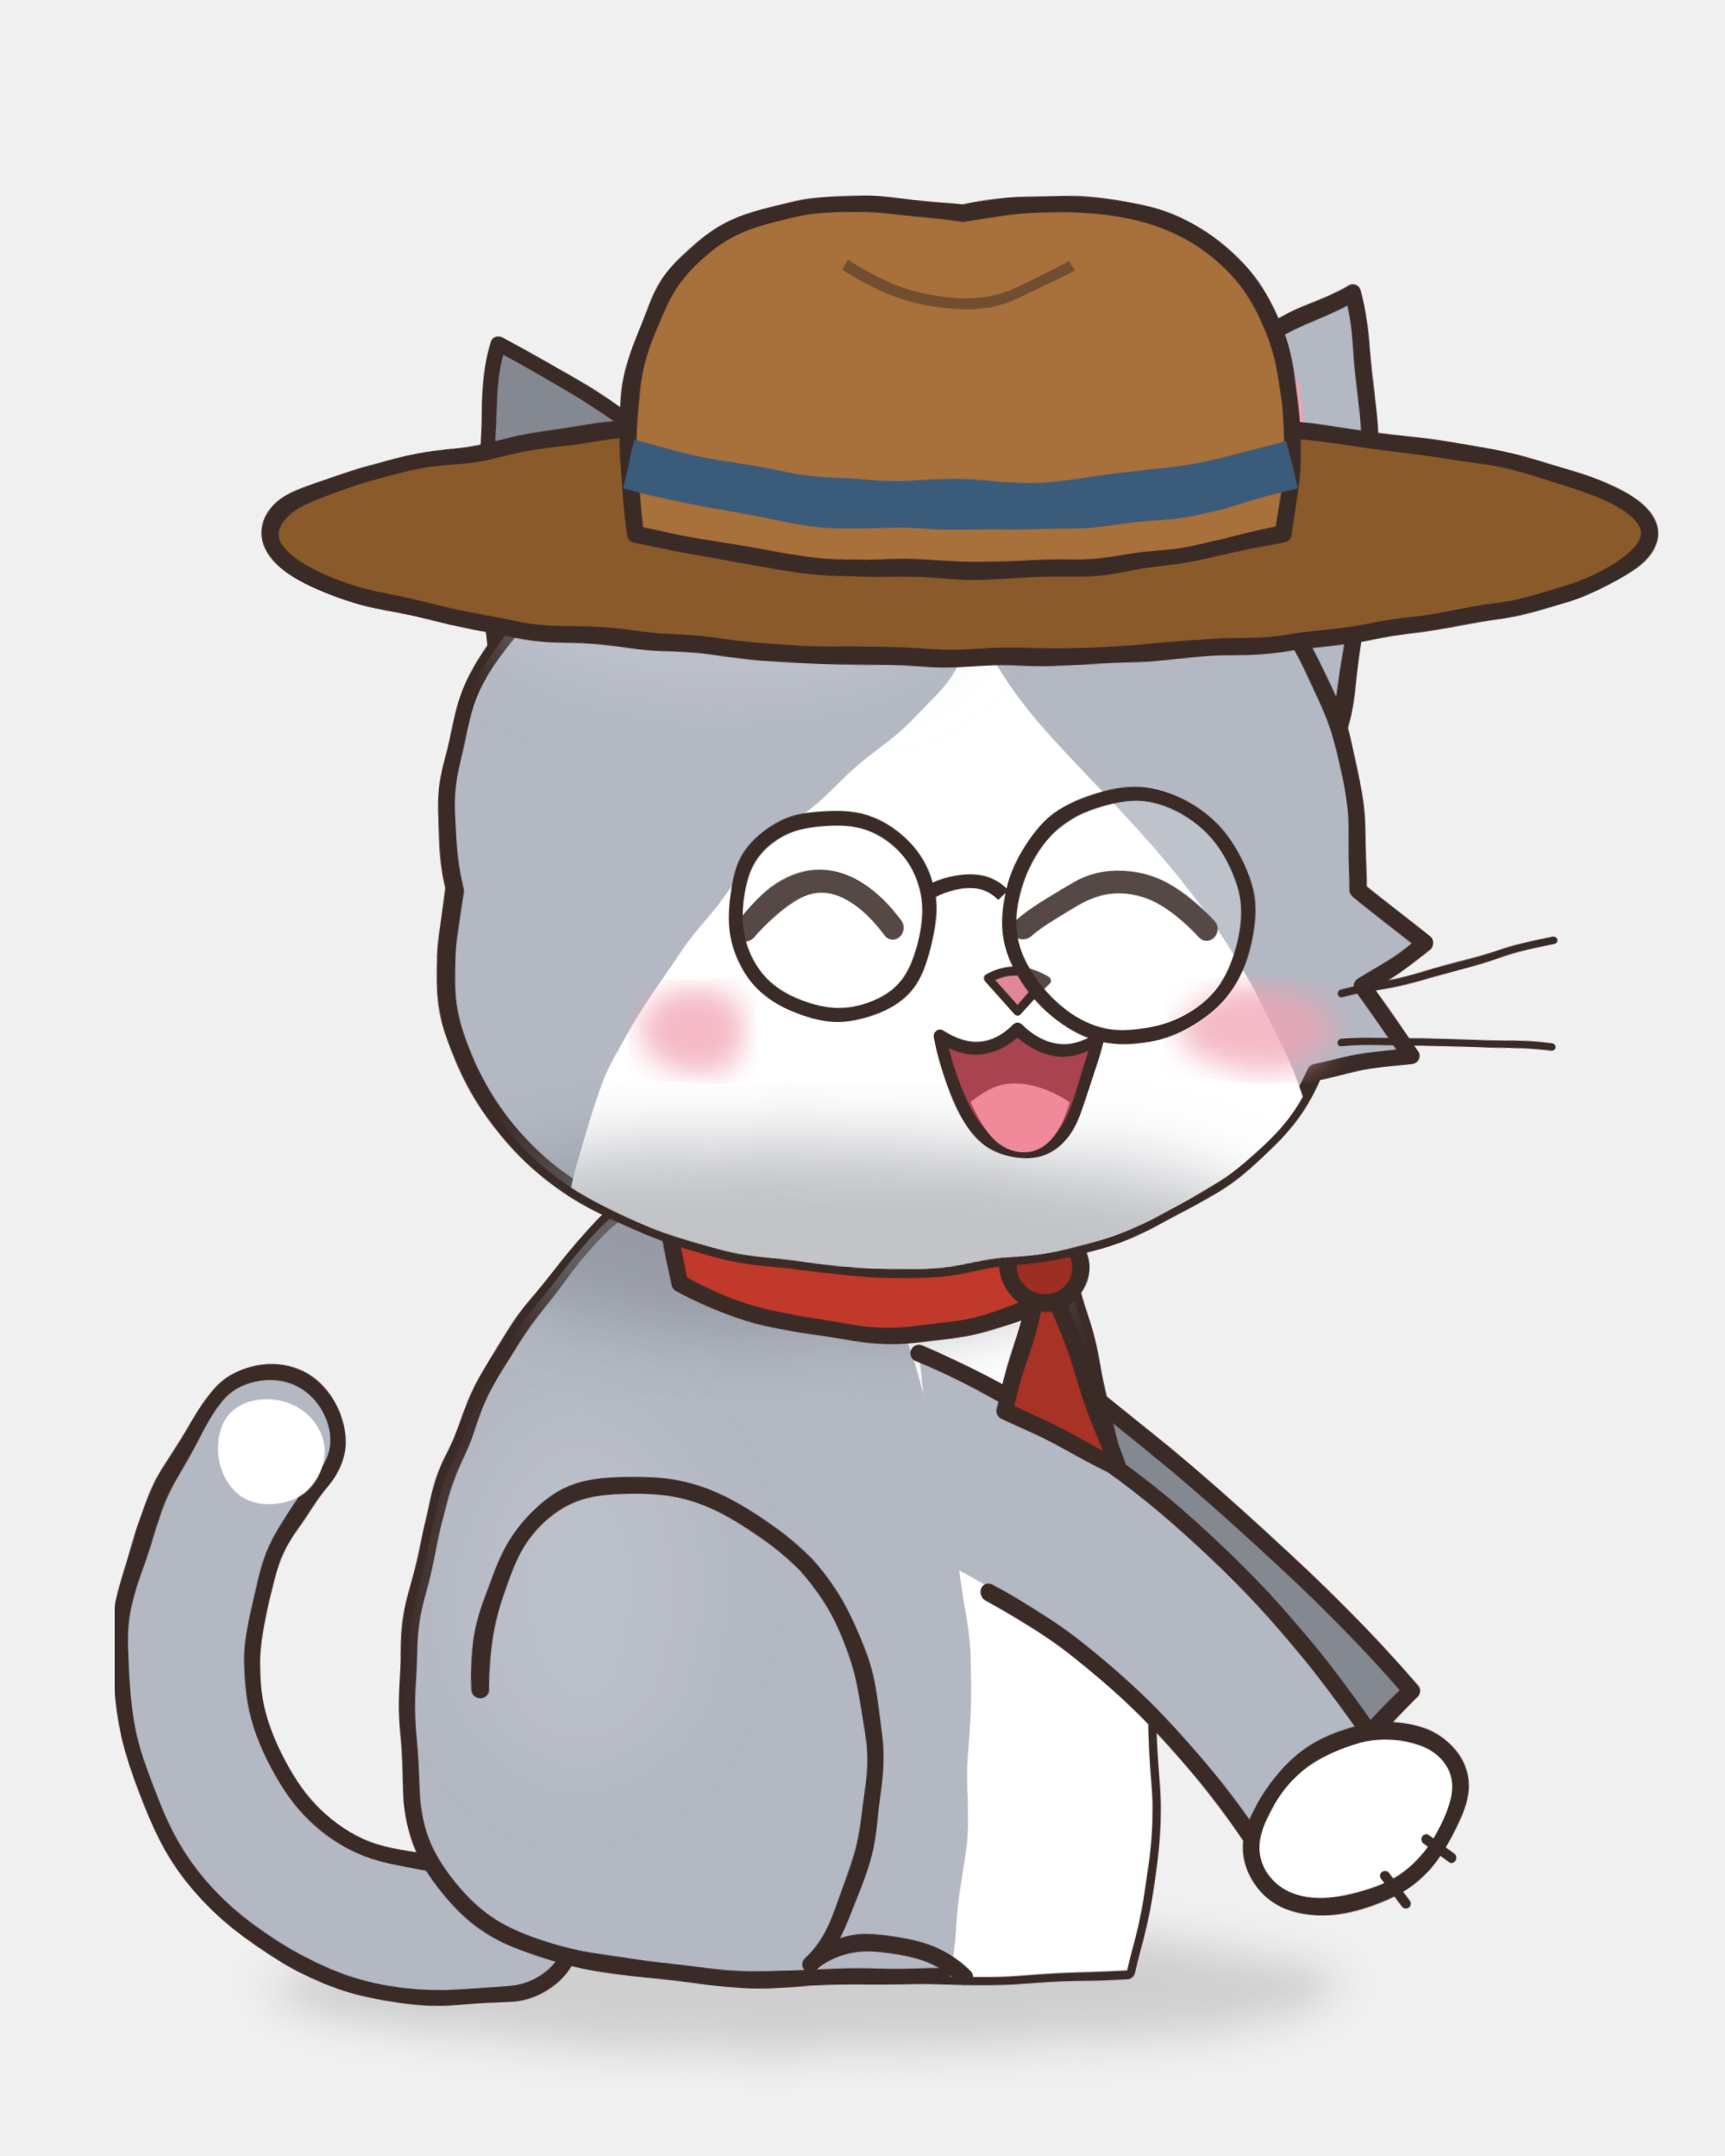
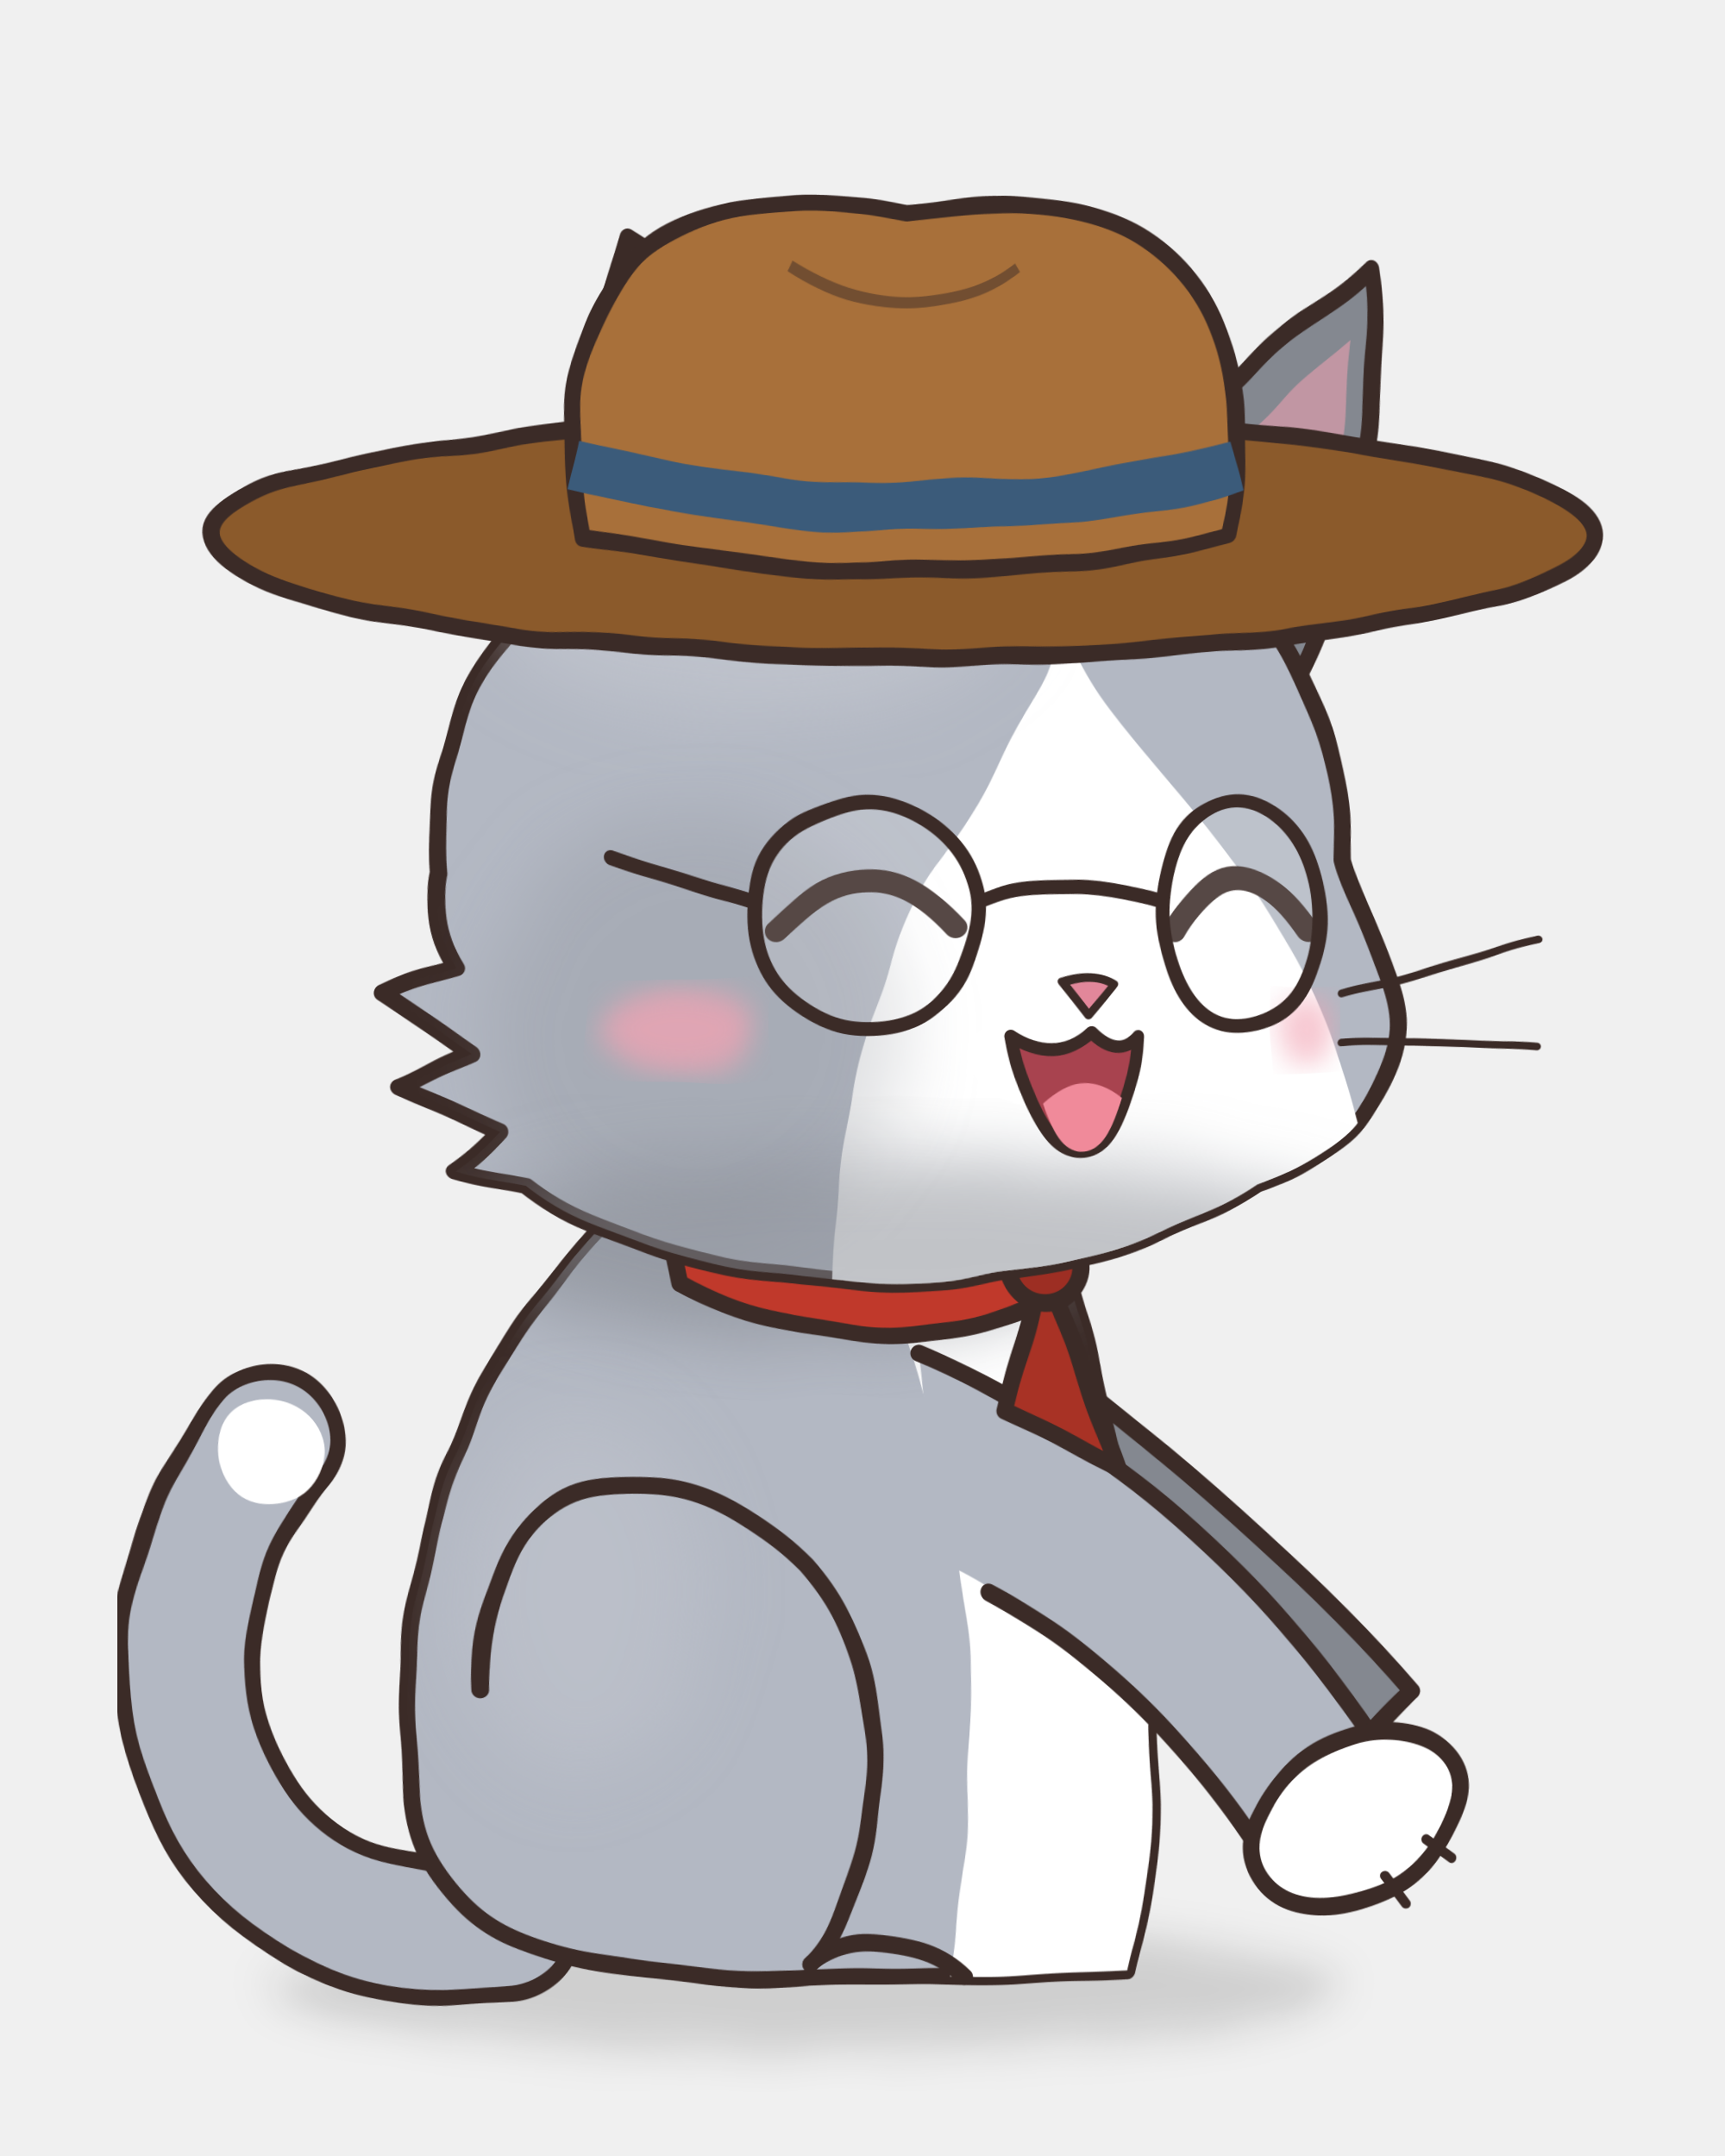
<svg xmlns="http://www.w3.org/2000/svg" viewBox="-104 -252 208 260">
  <defs>
    <filter id="ink" x="-5%" y="-5%" width="110%" height="110%">
      <feTurbulence type="fractalNoise" baseFrequency=".05" numOctaves="2" seed="3" result="n" />
      <feDisplacementMap in="SourceGraphic" in2="n" scale="2.2" />
    </filter>
    <filter id="pencil">
      <feTurbulence type="fractalNoise" baseFrequency="1.1 .35" numOctaves="2" seed="5" />
      <feColorMatrix values="0 0 0 0 .25  0 0 0 0 .2  0 0 0 0 .18  0 0 0 .22 -.02" />
      <feComposite in2="SourceGraphic" operator="in" />
    </filter>
    <filter id="blur1">
      <feGaussianBlur stdDeviation="1" />
    </filter>
    <filter id="blur2">
      <feGaussianBlur stdDeviation="2" />
    </filter>
    <filter id="blur3" x="-30%" y="-30%" width="160%" height="160%">
      <feGaussianBlur stdDeviation="3" />
    </filter>
    <filter id="blur4" x="-30%" y="-30%" width="160%" height="160%">
      <feGaussianBlur stdDeviation="5" />
    </filter>
  </defs>
  <g transform="translate(0 -150) scale(.85) translate(-120 -94)">
    <defs>
      <clipPath id="hsvaquerogreyhappy">
-         <path d="M62 100 C56 62 88 36 126 36 C164 36 192 62 190 100 L200 108 L191 114 L198 124 L184 126 C174 146 150 154 124 154 C98 154 74 146 64 126 C60 118 60 108 62 100 Z" />
+         <path d="M60 98 C58 60 90 38 124 38 C160 38 188 60 188 96 C190 104 196 112 196 120 C196 130 188 138 176 142 C164 150 144 156 124 156 C102 156 82 150 72 142 L62 140 L68 134 L54 128 L64 123 L52 115 L62 111 C59 106 59 102 60 98 Z" />
      </clipPath>
      <clipPath id="bsvaquerogreyhappy">
        <path d="M100 138 C68 150 52 194 56 228 C58 250 80 256 112 254 L158 254 C164 232 160 196 150 158 Z" />
      </clipPath>
    </defs>
    <g filter="url(#ink)">
      <ellipse cx="112" cy="256" rx="76" ry="9" fill="#000" opacity=".14" filter="url(#blur3)" />
      <path d="M70 248 C22 252 14 204 36 178" stroke="#3b2b27" stroke-width="21" fill="none" stroke-linecap="round" />
      <path d="M70 248 C22 252 14 204 36 178" stroke="#b3b8c3" stroke-width="16.5" fill="none" stroke-linecap="round" />
      <circle cx="36" cy="180" r="7.5" fill="#ffffff" />
      <path d="M150 170 C168 184 186 200 198 214 L186 226 C174 214 158 200 146 192 Z" stroke="#3b2b27" stroke-width="2.4" stroke-linejoin="round" stroke-linecap="round" fill="#848890" />
      <path d="M100 138 C68 150 52 194 56 228 C58 250 80 256 112 254 L158 254 C164 232 160 196 150 158 Z" stroke="#3b2b27" stroke-width="2.4" stroke-linejoin="round" stroke-linecap="round" fill="#b3b8c3" />
      <g clip-path="url(#bsvaquerogreyhappy)">
        <path d="M126 140 C150 150 166 200 160 254 L132 254 C140 210 132 170 118 146Z" fill="#ffffff" />
        <ellipse cx="110" cy="150" rx="44" ry="14" fill="#848890" opacity=".6" filter="url(#blur4)" />
        <ellipse cx="80" cy="200" rx="18" ry="26" fill="#c8cbd3" opacity=".35" filter="url(#blur4)" />
      </g>
      <path d="M66 214 C64 182 92 176 112 196 C126 212 124 240 112 252" fill="none" stroke="#3b2b27" stroke-width="2.4" stroke-linejoin="round" stroke-linecap="round" />
      <path d="M112 252 C116 248 128 248 134 254" fill="none" stroke="#3b2b27" stroke-width="2.4" stroke-linejoin="round" stroke-linecap="round" />
      <path d="M128 166 C152 176 176 196 192 220 L176 236 C164 218 148 204 132 196 Z" fill="#b3b8c3" />
      <path d="M128 166 C152 176 176 196 192 220" fill="none" stroke="#3b2b27" stroke-width="2.4" stroke-linejoin="round" stroke-linecap="round" />
      <path d="M176 236 C164 218 150 206 138 200" fill="none" stroke="#3b2b27" stroke-width="2.4" stroke-linejoin="round" stroke-linecap="round" />
      <ellipse cx="190" cy="232" rx="16" ry="11" stroke="#3b2b27" stroke-width="2.4" stroke-linejoin="round" stroke-linecap="round" fill="#ffffff" transform="rotate(-30 190 232)" />
      <path d="M194 240 l3 4 M200 235 l4 3" stroke="#3b2b27" stroke-width="1.4" fill="none" stroke-linecap="round" />
      <path d="M92 144 Q122 160 150 148 L148 158 Q120 170 94 156 Z" stroke="#3b2b27" stroke-width="2.4" stroke-linejoin="round" stroke-linecap="round" fill="#c0392b" />
      <path d="M146 154 L156 182 L140 174 Z" stroke="#3b2b27" stroke-width="2.4" stroke-linejoin="round" stroke-linecap="round" fill="#a83225" />
      <circle cx="146" cy="154" r="5" stroke="#3b2b27" stroke-width="2.4" stroke-linejoin="round" stroke-linecap="round" fill="#9d2e23" />
-       <g transform="translate(12 6) scale(.9) translate(6 4)">
-         <path d="M60 82 C54 58 52 34 57 15 C76 25 92 37 103 49 Z" stroke="#3b2b27" stroke-width="2.4" stroke-linejoin="round" stroke-linecap="round" fill="#848890" />
+       <path d="M154 48 C166 34 180 20 192 12 C194 32 190 52 182 70 Z" stroke="#3b2b27" stroke-width="2.4" stroke-linejoin="round" stroke-linecap="round" fill="#848890" />
+       <path d="M168 42 C176 34 184 27 189 22 C189 34 187 46 184 56 Z" fill="#f2a3b3" opacity=".55" />
+       <path d="M80 72 C77 50 79 28 87 8 C103 18 117 32 126 48 Z" stroke="#3b2b27" stroke-width="2.4" stroke-linejoin="round" stroke-linecap="round" fill="#b3b8c3" />
+       <path d="M88 62 C86 46 87 32 91 20 C101 28 109 36 116 48 Z" fill="#f2a3b3" opacity=".9" />
+       <path d="M96 54 q-1 -10 2 -16 M102 56 q0 -9 4 -13 M91 56 q-2 -8 -1 -12" stroke="#fff" stroke-width="1.6" fill="none" stroke-linecap="round" />
+       <path d="M60 98 C58 60 90 38 124 38 C160 38 188 60 188 96 C190 104 196 112 196 120 C196 130 188 138 176 142 C164 150 144 156 124 156 C102 156 82 150 72 142 L62 140 L68 134 L54 128 L64 123 L52 115 L62 111 C59 106 59 102 60 98 Z" stroke="#3b2b27" stroke-width="2.4" stroke-linejoin="round" stroke-linecap="round" fill="#b3b8c3" />
+       <g clip-path="url(#hsvaquerogreyhappy)">
+         <path d="M148.031 62 C156.031 86 192.031 98 194.031 162 L116.031 162 C114.031 104 142.031 88 148.031 62 Z" fill="#ffffff" />
+         <ellipse cx="104" cy="60" rx="36" ry="15" fill="#c8cbd3" opacity=".55" filter="url(#blur4)" />
+         <ellipse cx="96" cy="120" rx="30" ry="30" fill="#848890" opacity=".25" filter="url(#blur4)" />
+         <ellipse cx="124" cy="152" rx="70" ry="14" fill="#848890" opacity=".5" filter="url(#blur4)" />
      </g>
+       <path d="M110 42 l4 -8 l2 7 l5 -7 l1 8" stroke="#3b2b27" stroke-width="1.4" fill="none" stroke-linecap="round" />
+       <path d="M107.65 106 Q120.65 92 133.65 106" stroke="#3b2b27" fill="none" stroke-linecap="round" stroke-linejoin="round" stroke-width="3.2" />
+       <path d="M164.329 106 Q173.737 92 183.146 106" stroke="#3b2b27" fill="none" stroke-linecap="round" stroke-linejoin="round" stroke-width="3.2" />
+       <ellipse cx="93.954" cy="120" rx="11" ry="6" fill="#f2a3b3" opacity=".75" filter="url(#blur2)" />
+       <ellipse cx="182.868" cy="120" rx="4" ry="5" fill="#f2a3b3" opacity=".6" filter="url(#blur2)" />
+       <ellipse cx="144.031" cy="124" rx="9" ry="6.5" fill="#ffffff" opacity=".9" />
+       <ellipse cx="158.031" cy="124" rx="6" ry="6" fill="#ffffff" opacity=".9" />
+       <path d="M148.031 113 Q152.031 111 155.031 113 L151.531 117.5 Z" fill="#e2879a" stroke="#3b2b27" stroke-width="1.2" stroke-linejoin="round" />
+       <path d="M141.031 121 Q147.031 125 152.031 120 Q156.031 124 159.031 121 Q158.031 137 151.031 137 Q144.031 137 141.031 121 Z" fill="#a8434f" stroke="#3b2b27" stroke-width="1.8" stroke-linejoin="round" />
+       <path d="M145.031 130 Q151.031 125 157.031 130 Q155.031 137 151.031 137 Q147.031 137 145.031 130 Z" fill="#f08a9a" />
+       <path d="M188 115 q14 -3.2 28 -7.6" stroke="#3b2b27" stroke-width="1.1" fill="none" stroke-linecap="round" />
+       <path d="M188 122 q14 -0.4 28 0.8" stroke="#3b2b27" stroke-width="1.1" fill="none" stroke-linecap="round" />
      <g transform="translate(6 0)">
-         <path d="M 180 82 C 186 58 188 34 183 15 C 164 25 148 37 137 49 Z" stroke="#3b2b27" stroke-width="2.4" stroke-linejoin="round" stroke-linecap="round" fill="#b3b8c3" />
-         <path d="M 173 72 C 177 54 178 40 176 28 C 165 36 156 44 148 52 Z" fill="#f2a3b3" opacity=".9" />
-         <path d="M166 56 q3 -10 1 -16 M171 58 q2 -9 -1 -14" stroke="#fff" stroke-width="1.6" fill="none" stroke-linecap="round" />
-       </g>
-       <path d="M62 100 C56 62 88 36 126 36 C164 36 192 62 190 100 L200 108 L191 114 L198 124 L184 126 C174 146 150 154 124 154 C98 154 74 146 64 126 C60 118 60 108 62 100 Z" stroke="#3b2b27" stroke-width="2.4" stroke-linejoin="round" stroke-linecap="round" fill="#b3b8c3" />
-       <g clip-path="url(#hsvaquerogreyhappy)">
-         <path d="M136 62 C144 86 184 98 188 160 L76 160 C80 98 128 86 136 62 Z" fill="#ffffff" />
-         <ellipse cx="100" cy="58" rx="34" ry="14" fill="#c8cbd3" opacity=".55" filter="url(#blur4)" />
-         <ellipse cx="110" cy="150" rx="70" ry="14" fill="#848890" opacity=".5" filter="url(#blur4)" />
-       </g>
-       <path d="M104 40 l4 -8 l2 7 l5 -7 l1 8" stroke="#3b2b27" stroke-width="1.4" fill="none" stroke-linecap="round" />
-       <path d="M103.34 106 Q114 92 124.66 106" stroke="#3b2b27" fill="none" stroke-linecap="round" stroke-linejoin="round" stroke-width="3.2" />
-       <path d="M143.0 106 Q156 92 169.0 106" stroke="#3b2b27" fill="none" stroke-linecap="round" stroke-linejoin="round" stroke-width="3.2" />
-       <ellipse cx="96" cy="120" rx="7.7" ry="6" fill="#f2a3b3" opacity=".75" filter="url(#blur2)" />
-       <ellipse cx="176" cy="120" rx="11" ry="6" fill="#f2a3b3" opacity=".75" filter="url(#blur2)" />
-       <path d="M138 113 Q142 111 146 113 L142 117.5 Z" fill="#e2879a" stroke="#3b2b27" stroke-width="1.2" stroke-linejoin="round" />
-       <path d="M131 121 Q137 125 142 120 Q147 125 153 121 Q150 137 142 137 Q134 137 131 121 Z" fill="#a8434f" stroke="#3b2b27" stroke-width="1.8" stroke-linejoin="round" />
-       <path d="M135 130 Q142 125 149 130 Q146 137 142 137 Q138 137 135 130 Z" fill="#f08a9a" />
-       <path d="M188 115 q16 -3.2 30 -7.6" stroke="#3b2b27" stroke-width="1.1" fill="none" stroke-linecap="round" />
-       <path d="M188 122 q16 -0.4 30 0.8" stroke="#3b2b27" stroke-width="1.1" fill="none" stroke-linecap="round" />
-       <g transform="translate(14 0)">
        <ellipse cx="120" cy="50" rx="98" ry="17" stroke="#3b2b27" stroke-width="2.4" stroke-linejoin="round" stroke-linecap="round" fill="#8b5a2b" />
        <path d="M74 50 Q66 -4 120 4 Q174 -4 166 50 Q120 60 74 50Z" stroke="#3b2b27" stroke-width="2.4" stroke-linejoin="round" stroke-linecap="round" fill="#a8703a" />
        <path d="M73 40 Q120 52 167 40" stroke="#3b5b7a" stroke-width="7" fill="none" />
        <path d="M104 12 Q120 22 136 12" stroke="#3b2b27" stroke-width="1.6" fill="none" opacity=".5" />
      </g>
-       <circle cx="116" cy="104" r="14" fill="#fff" fill-opacity=".14" stroke="#3b2b27" stroke-width="2" />
-       <circle cx="158" cy="104" r="17" fill="#fff" fill-opacity=".14" stroke="#3b2b27" stroke-width="2" />
-       <path d="M130 101 Q136 97 140 101" stroke="#3b2b27" stroke-width="2" fill="none" />
+       <circle cx="120.65" cy="104" r="16" fill="#fff" fill-opacity=".14" stroke="#3b2b27" stroke-width="2" />
+       <ellipse cx="173.737" cy="104" rx="11.076" ry="16" fill="#fff" fill-opacity=".14" stroke="#3b2b27" stroke-width="2" />
+       <path d="M136.65 102 Q147.194 97 162.661 102" stroke="#3b2b27" stroke-width="2" fill="none" />
+       <path d="M104.65 102 L84.65 96" stroke="#3b2b27" stroke-width="2" fill="none" stroke-linecap="round" />
    </g>
  </g>
</svg>
